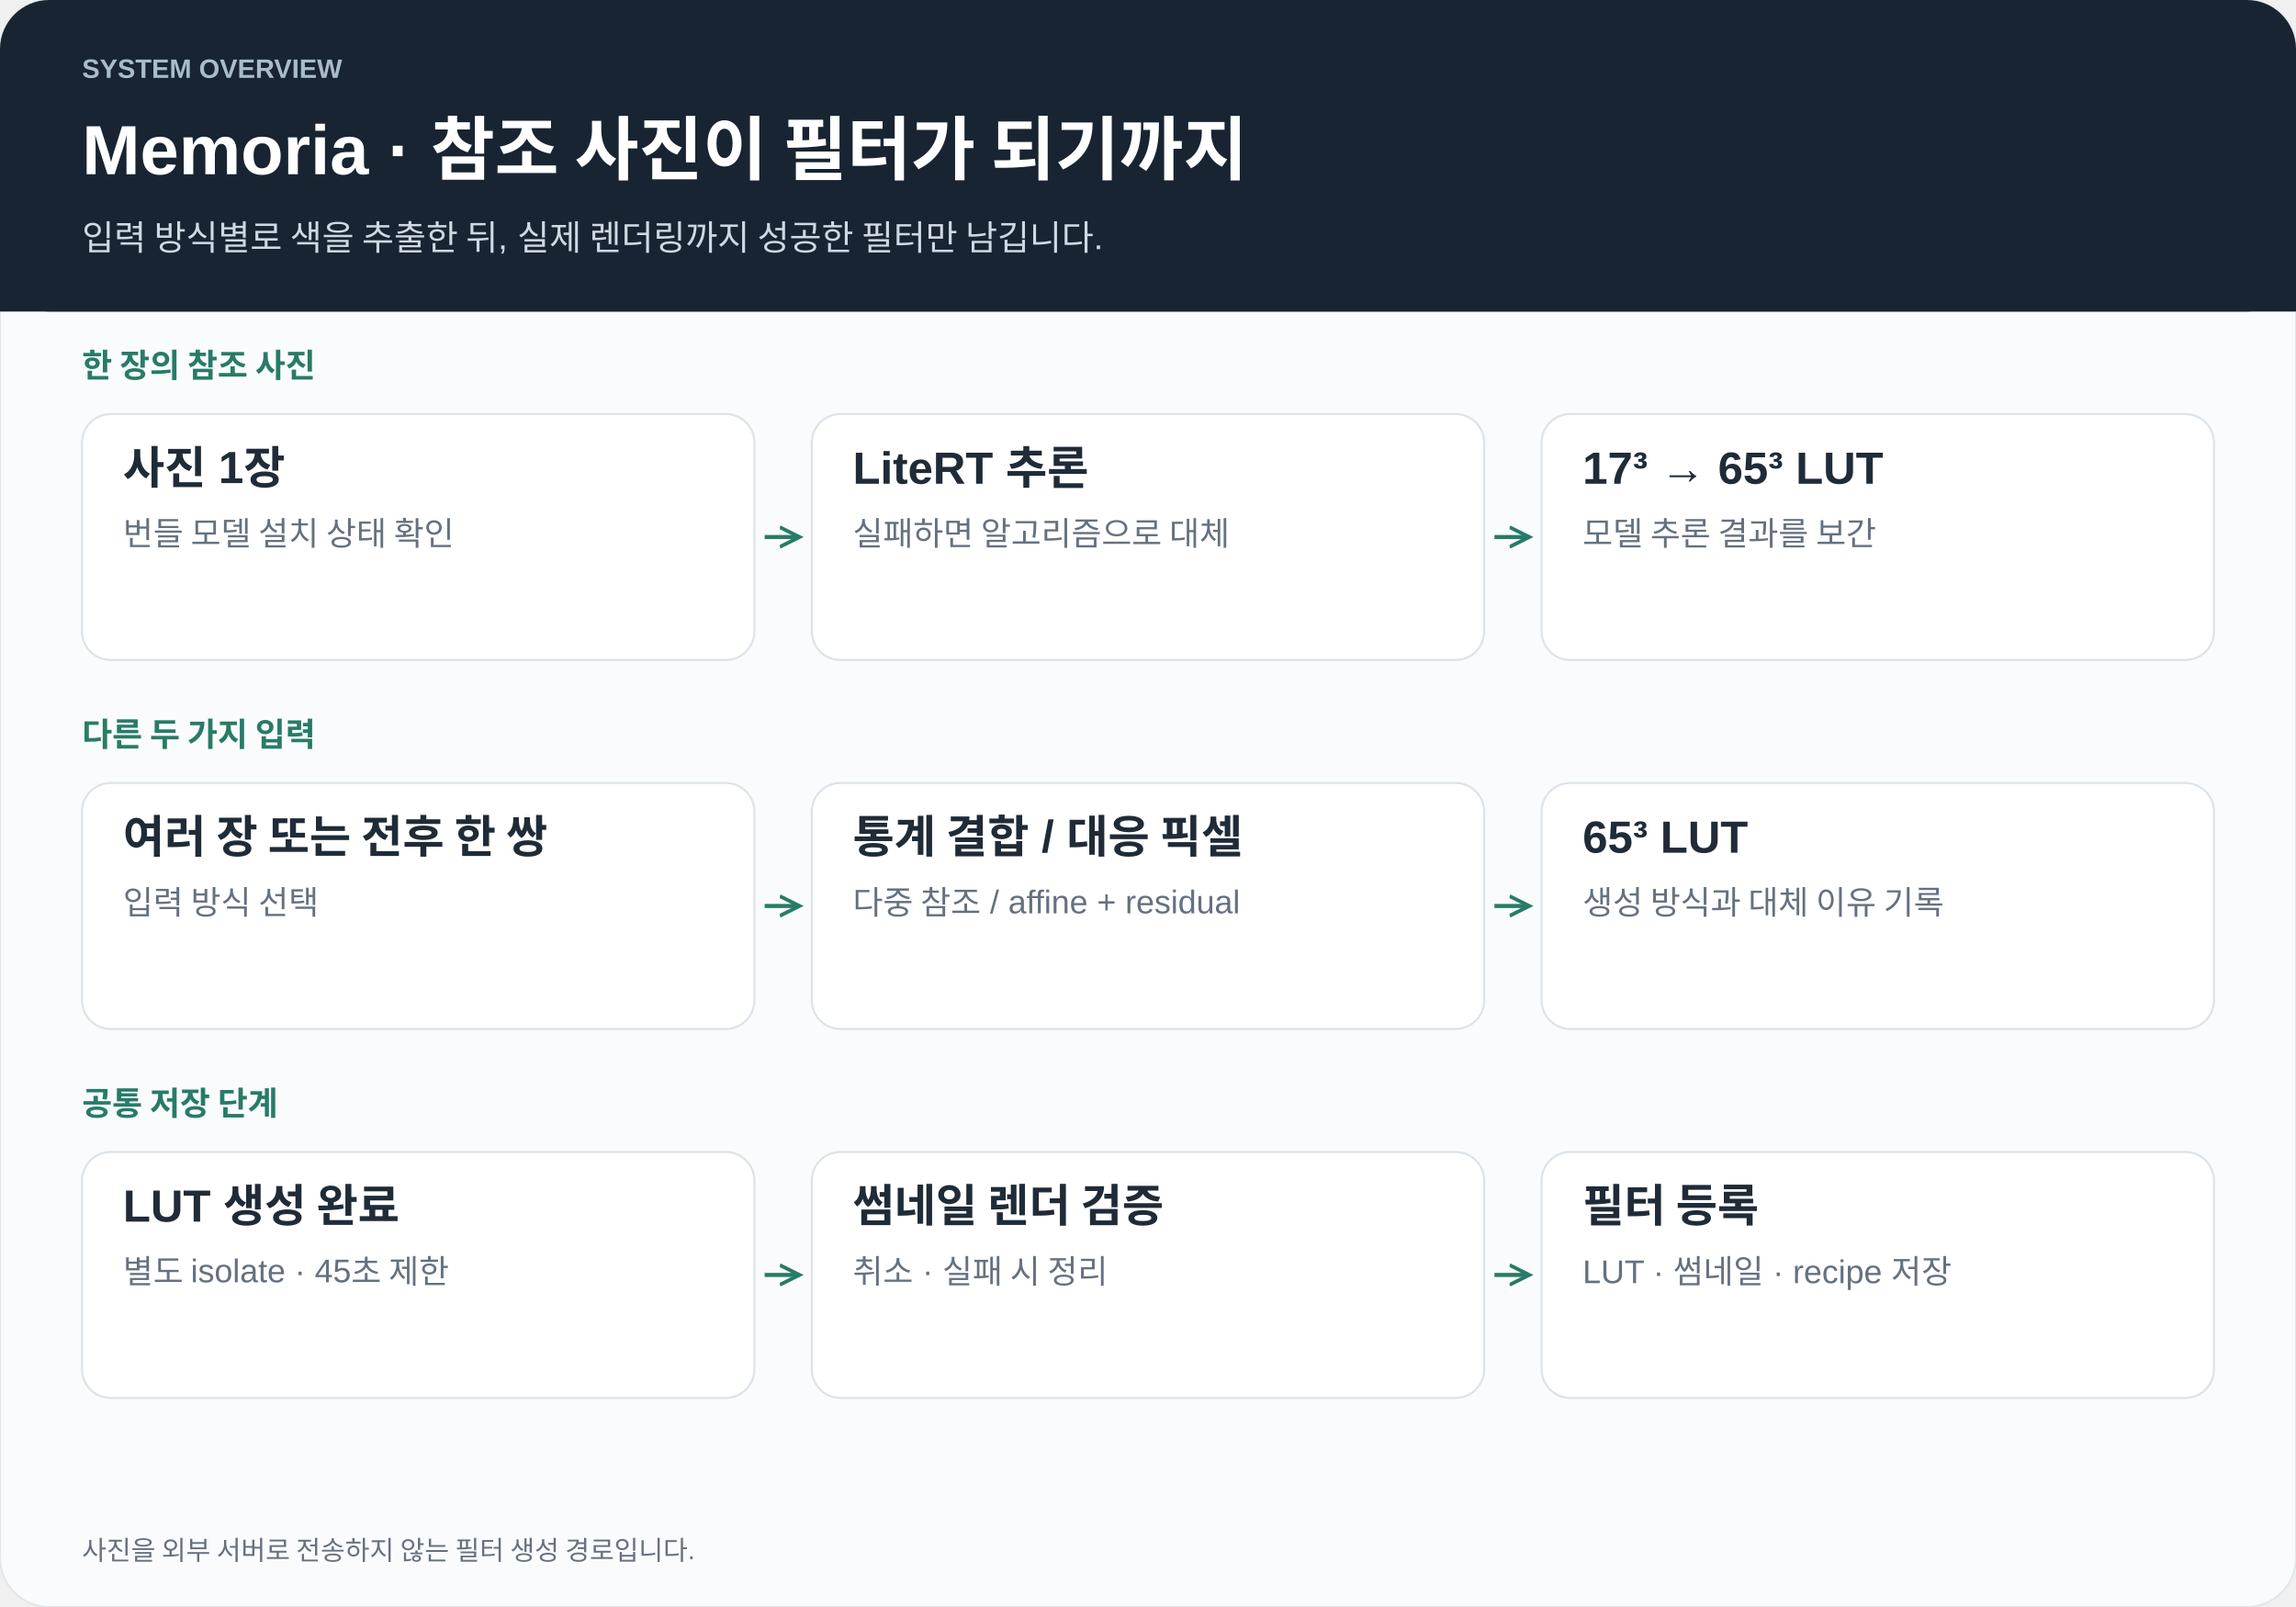
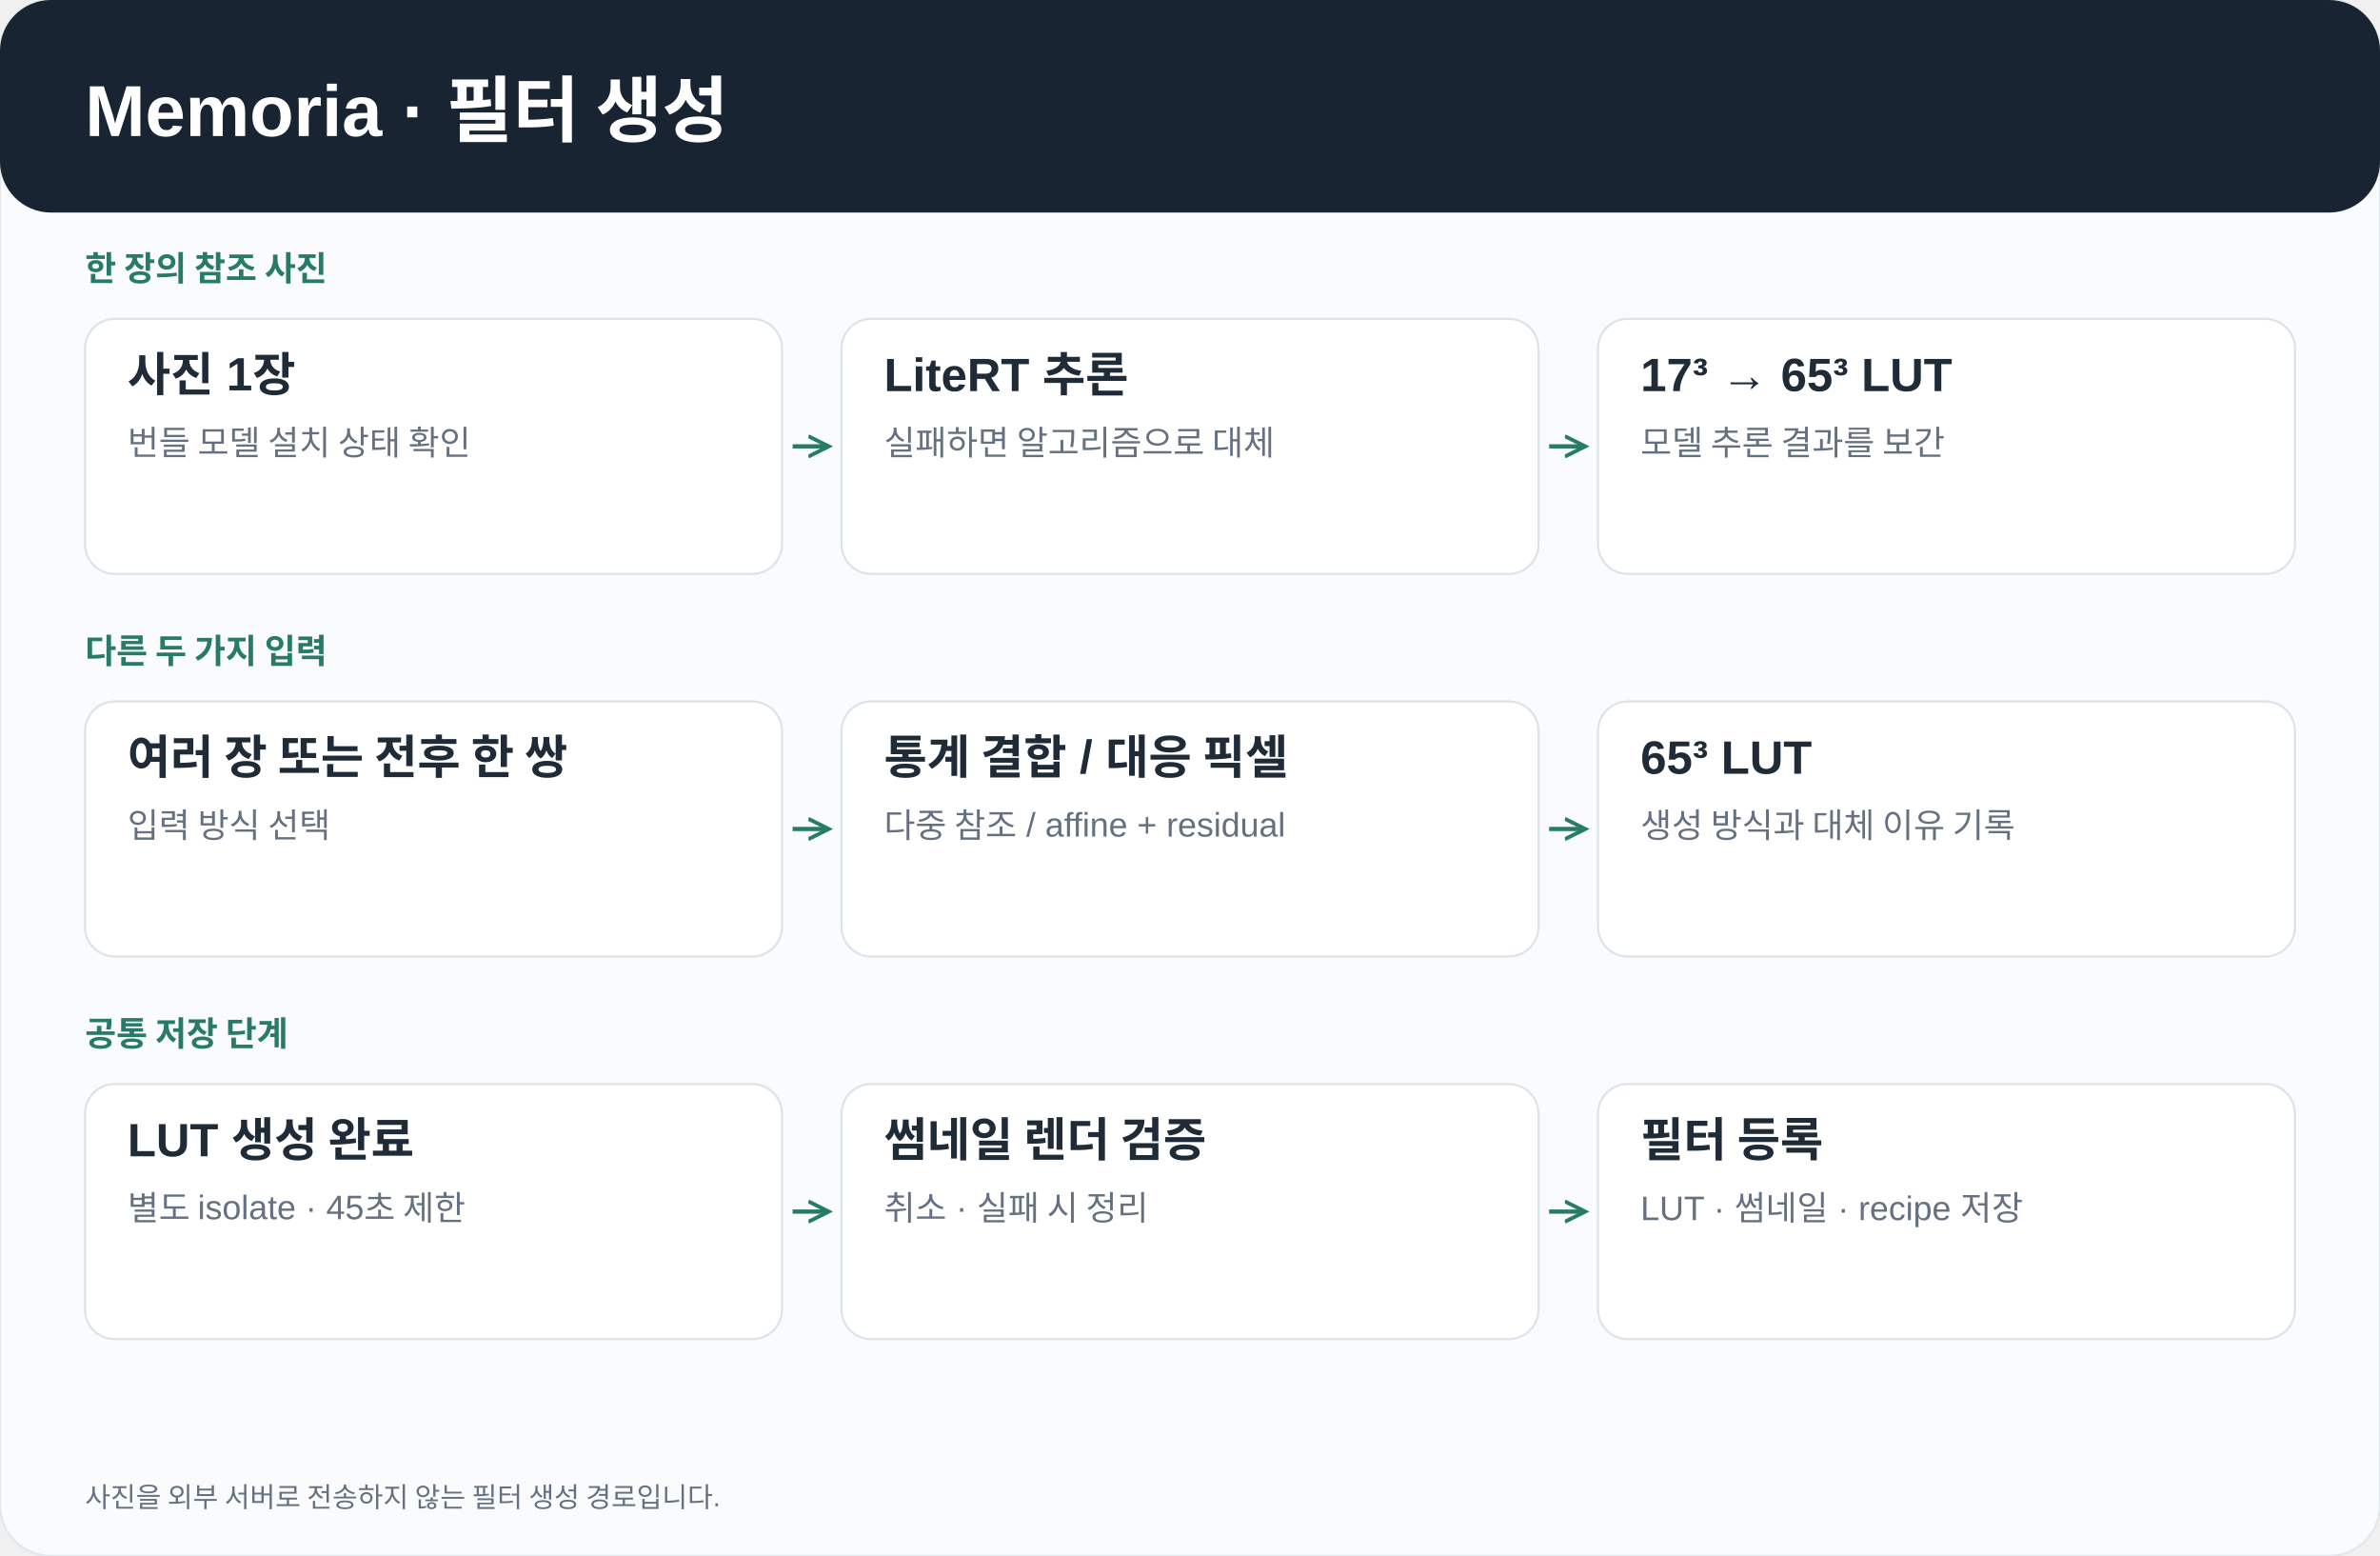
- <svg xmlns="http://www.w3.org/2000/svg" width="1120" height="784" viewBox="0 0 1120 784" role="img" aria-labelledby="title desc" font-family="Segoe UI, Malgun Gothic, Arial, sans-serif">
+ <svg xmlns="http://www.w3.org/2000/svg" width="1120" height="732" viewBox="0 0 1120 732" role="img" aria-labelledby="title desc" font-family="Segoe UI, Malgun Gothic, Arial, sans-serif">
  <defs>
    <marker id="arrow" viewBox="0 0 10 10" refX="8" refY="5" markerWidth="6" markerHeight="6" orient="auto">
      <path d="M0 1 L8 5 L0 9" fill="none" stroke="#287B68" stroke-width="1.5" />
    </marker>
  </defs>
-   <rect x="0" y="0" width="1120" height="784" rx="24" fill="#FAFBFC" stroke="#E2E7EC" />
-   <rect x="0" y="0" width="1120" height="152" rx="24" fill="#182432" stroke="none" />
-   <rect x="0" y="116" width="1120" height="36" rx="0" fill="#182432" stroke="none" />
-   <text x="40" y="38" font-size="13" fill="#A8BCCB" font-weight="650">SYSTEM OVERVIEW</text>
-   <text x="40" y="85" font-size="34" fill="#FFFFFF" font-weight="650">Memoria · 참조 사진이 필터가 되기까지</text>
-   <text x="40" y="122" font-size="17" fill="#CFD9E2" font-weight="400">입력 방식별로 색을 추출한 뒤, 실제 렌더링까지 성공한 필터만 남깁니다.</text>
-   <text x="40" y="184" font-size="16" fill="#287B68" font-weight="650">한 장의 참조 사진</text>
-   <rect x="40" y="202" width="328" height="120" rx="14" fill="#FFFFFF" stroke="#DCE3E9" />
-   <text x="60" y="236" font-size="22" fill="#202B38" font-weight="650">사진 1장</text>
-   <text x="60" y="266" font-size="16" fill="#657180" font-weight="400">번들 모델 설치 상태 확인</text>
-   <path d="M373 262 L390 262" fill="none" stroke="#287B68" stroke-width="2" marker-end="url(#arrow)" />
-   <rect x="396" y="202" width="328" height="120" rx="14" fill="#FFFFFF" stroke="#DCE3E9" />
-   <text x="416" y="236" font-size="22" fill="#202B38" font-weight="650">LiteRT 추론</text>
-   <text x="416" y="266" font-size="16" fill="#657180" font-weight="400">실패하면 알고리즘으로 대체</text>
-   <path d="M729 262 L746 262" fill="none" stroke="#287B68" stroke-width="2" marker-end="url(#arrow)" />
-   <rect x="752" y="202" width="328" height="120" rx="14" fill="#FFFFFF" stroke="#DCE3E9" />
-   <text x="772" y="236" font-size="22" fill="#202B38" font-weight="650">17³ → 65³ LUT</text>
-   <text x="772" y="266" font-size="16" fill="#657180" font-weight="400">모델 추론 결과를 보간</text>
-   <text x="40" y="364" font-size="16" fill="#287B68" font-weight="650">다른 두 가지 입력</text>
-   <rect x="40" y="382" width="328" height="120" rx="14" fill="#FFFFFF" stroke="#DCE3E9" />
-   <text x="60" y="416" font-size="22" fill="#202B38" font-weight="650">여러 장 또는 전후 한 쌍</text>
-   <text x="60" y="446" font-size="16" fill="#657180" font-weight="400">입력 방식 선택</text>
-   <path d="M373 442 L390 442" fill="none" stroke="#287B68" stroke-width="2" marker-end="url(#arrow)" />
-   <rect x="396" y="382" width="328" height="120" rx="14" fill="#FFFFFF" stroke="#DCE3E9" />
-   <text x="416" y="416" font-size="22" fill="#202B38" font-weight="650">통계 결합 / 대응 픽셀</text>
-   <text x="416" y="446" font-size="16" fill="#657180" font-weight="400">다중 참조 / affine + residual</text>
-   <path d="M729 442 L746 442" fill="none" stroke="#287B68" stroke-width="2" marker-end="url(#arrow)" />
-   <rect x="752" y="382" width="328" height="120" rx="14" fill="#FFFFFF" stroke="#DCE3E9" />
-   <text x="772" y="416" font-size="22" fill="#202B38" font-weight="650">65³ LUT</text>
-   <text x="772" y="446" font-size="16" fill="#657180" font-weight="400">생성 방식과 대체 이유 기록</text>
-   <text x="40" y="544" font-size="16" fill="#287B68" font-weight="650">공통 저장 단계</text>
-   <rect x="40" y="562" width="328" height="120" rx="14" fill="#FFFFFF" stroke="#DCE3E9" />
-   <text x="60" y="596" font-size="22" fill="#202B38" font-weight="650">LUT 생성 완료</text>
-   <text x="60" y="626" font-size="16" fill="#657180" font-weight="400">별도 isolate · 45초 제한</text>
-   <path d="M373 622 L390 622" fill="none" stroke="#287B68" stroke-width="2" marker-end="url(#arrow)" />
-   <rect x="396" y="562" width="328" height="120" rx="14" fill="#FFFFFF" stroke="#DCE3E9" />
-   <text x="416" y="596" font-size="22" fill="#202B38" font-weight="650">썸네일 렌더 검증</text>
-   <text x="416" y="626" font-size="16" fill="#657180" font-weight="400">취소 · 실패 시 정리</text>
-   <path d="M729 622 L746 622" fill="none" stroke="#287B68" stroke-width="2" marker-end="url(#arrow)" />
-   <rect x="752" y="562" width="328" height="120" rx="14" fill="#FFFFFF" stroke="#DCE3E9" />
-   <text x="772" y="596" font-size="22" fill="#202B38" font-weight="650">필터 등록</text>
-   <text x="772" y="626" font-size="16" fill="#657180" font-weight="400">LUT · 썸네일 · recipe 저장</text>
-   <text x="40" y="761" font-size="13" fill="#657180" font-weight="400">사진을 외부 서버로 전송하지 않는 필터 생성 경로입니다.</text>
+   <rect x="0" y="0" width="1120" height="732" rx="24" fill="#FAFBFC" stroke="#E2E7EC" />
+   <rect x="0" y="0" width="1120" height="100" rx="24" fill="#182432" stroke="none" />
+   <text x="40" y="64" font-size="34" fill="#FFFFFF" font-weight="650">Memoria · 필터 생성</text>
+   <g transform="translate(0 -52)">
+     <text x="40" y="184" font-size="16" fill="#287B68" font-weight="650">한 장의 참조 사진</text>
+     <rect x="40" y="202" width="328" height="120" rx="14" fill="#FFFFFF" stroke="#DCE3E9" />
+     <text x="60" y="236" font-size="22" fill="#202B38" font-weight="650">사진 1장</text>
+     <text x="60" y="266" font-size="16" fill="#657180" font-weight="400">번들 모델 설치 상태 확인</text>
+     <path d="M373 262 L390 262" fill="none" stroke="#287B68" stroke-width="2" marker-end="url(#arrow)" />
+     <rect x="396" y="202" width="328" height="120" rx="14" fill="#FFFFFF" stroke="#DCE3E9" />
+     <text x="416" y="236" font-size="22" fill="#202B38" font-weight="650">LiteRT 추론</text>
+     <text x="416" y="266" font-size="16" fill="#657180" font-weight="400">실패하면 알고리즘으로 대체</text>
+     <path d="M729 262 L746 262" fill="none" stroke="#287B68" stroke-width="2" marker-end="url(#arrow)" />
+     <rect x="752" y="202" width="328" height="120" rx="14" fill="#FFFFFF" stroke="#DCE3E9" />
+     <text x="772" y="236" font-size="22" fill="#202B38" font-weight="650">17³ → 65³ LUT</text>
+     <text x="772" y="266" font-size="16" fill="#657180" font-weight="400">모델 추론 결과를 보간</text>
+     <text x="40" y="364" font-size="16" fill="#287B68" font-weight="650">다른 두 가지 입력</text>
+     <rect x="40" y="382" width="328" height="120" rx="14" fill="#FFFFFF" stroke="#DCE3E9" />
+     <text x="60" y="416" font-size="22" fill="#202B38" font-weight="650">여러 장 또는 전후 한 쌍</text>
+     <text x="60" y="446" font-size="16" fill="#657180" font-weight="400">입력 방식 선택</text>
+     <path d="M373 442 L390 442" fill="none" stroke="#287B68" stroke-width="2" marker-end="url(#arrow)" />
+     <rect x="396" y="382" width="328" height="120" rx="14" fill="#FFFFFF" stroke="#DCE3E9" />
+     <text x="416" y="416" font-size="22" fill="#202B38" font-weight="650">통계 결합 / 대응 픽셀</text>
+     <text x="416" y="446" font-size="16" fill="#657180" font-weight="400">다중 참조 / affine + residual</text>
+     <path d="M729 442 L746 442" fill="none" stroke="#287B68" stroke-width="2" marker-end="url(#arrow)" />
+     <rect x="752" y="382" width="328" height="120" rx="14" fill="#FFFFFF" stroke="#DCE3E9" />
+     <text x="772" y="416" font-size="22" fill="#202B38" font-weight="650">65³ LUT</text>
+     <text x="772" y="446" font-size="16" fill="#657180" font-weight="400">생성 방식과 대체 이유 기록</text>
+     <text x="40" y="544" font-size="16" fill="#287B68" font-weight="650">공통 저장 단계</text>
+     <rect x="40" y="562" width="328" height="120" rx="14" fill="#FFFFFF" stroke="#DCE3E9" />
+     <text x="60" y="596" font-size="22" fill="#202B38" font-weight="650">LUT 생성 완료</text>
+     <text x="60" y="626" font-size="16" fill="#657180" font-weight="400">별도 isolate · 45초 제한</text>
+     <path d="M373 622 L390 622" fill="none" stroke="#287B68" stroke-width="2" marker-end="url(#arrow)" />
+     <rect x="396" y="562" width="328" height="120" rx="14" fill="#FFFFFF" stroke="#DCE3E9" />
+     <text x="416" y="596" font-size="22" fill="#202B38" font-weight="650">썸네일 렌더 검증</text>
+     <text x="416" y="626" font-size="16" fill="#657180" font-weight="400">취소 · 실패 시 정리</text>
+     <path d="M729 622 L746 622" fill="none" stroke="#287B68" stroke-width="2" marker-end="url(#arrow)" />
+     <rect x="752" y="562" width="328" height="120" rx="14" fill="#FFFFFF" stroke="#DCE3E9" />
+     <text x="772" y="596" font-size="22" fill="#202B38" font-weight="650">필터 등록</text>
+     <text x="772" y="626" font-size="16" fill="#657180" font-weight="400">LUT · 썸네일 · recipe 저장</text>
+     <text x="40" y="761" font-size="13" fill="#657180" font-weight="400">사진을 외부 서버로 전송하지 않는 필터 생성 경로입니다.</text>
+   </g>
</svg>
